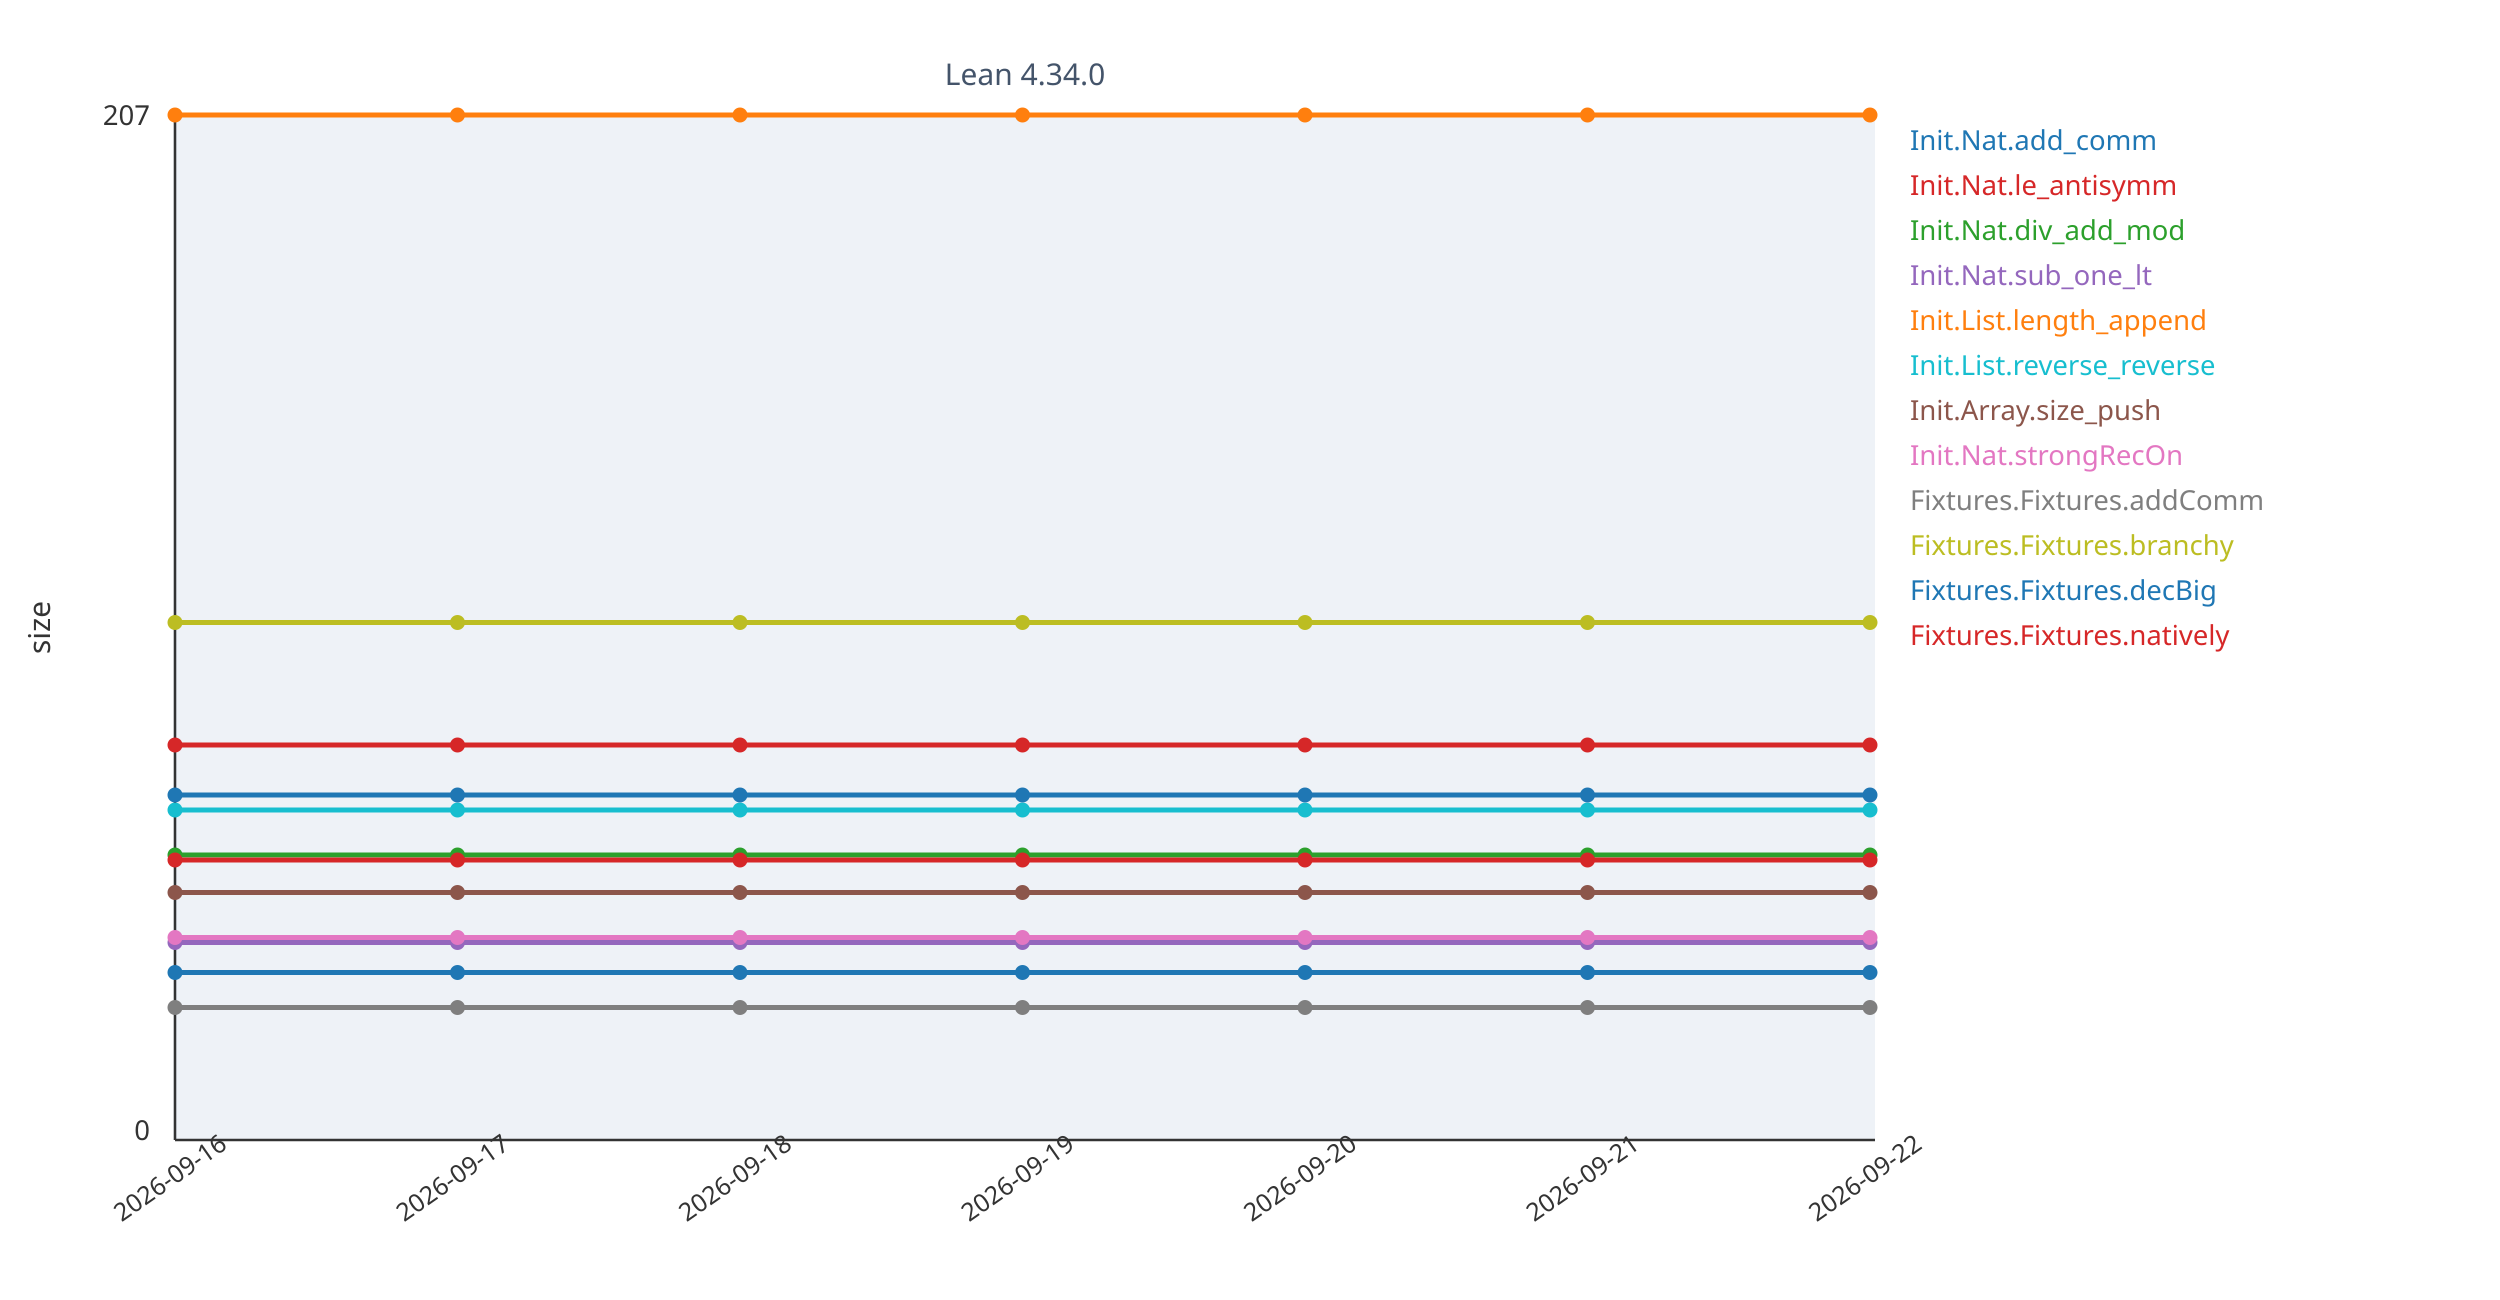
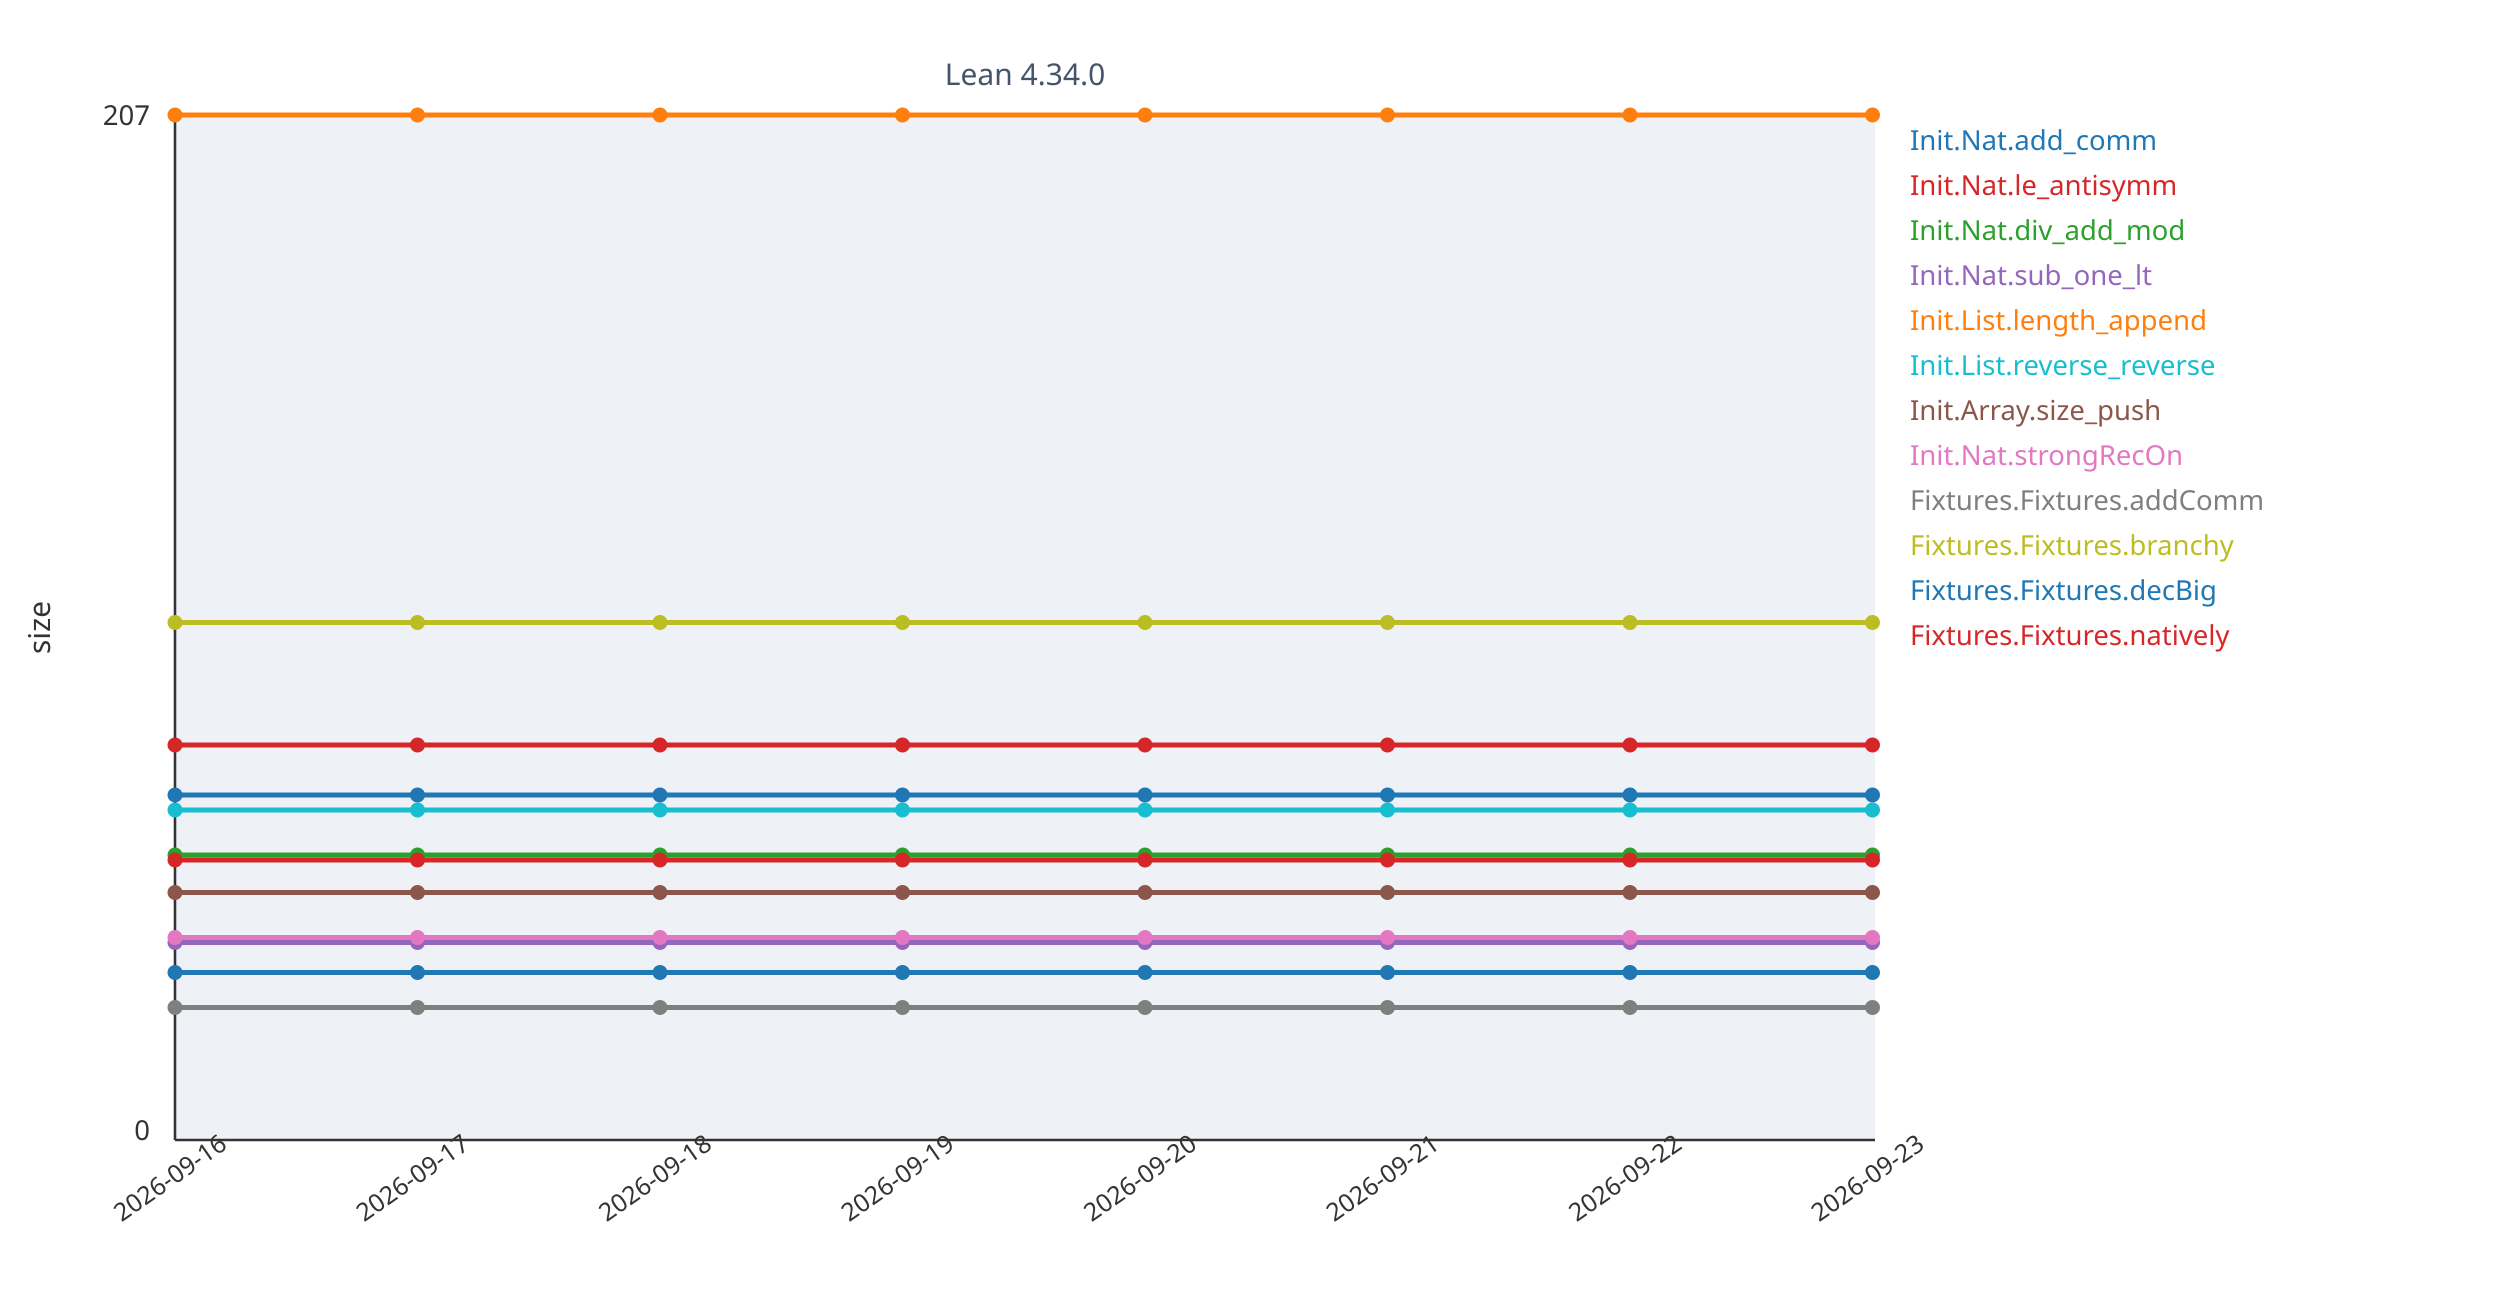
<svg xmlns="http://www.w3.org/2000/svg" viewBox="0 0 1000 520" width="1000" height="520" font-family="sans-serif">
  <rect width="1000" height="520" fill="#ffffff" />
  <rect x="70" y="46" width="680" height="410" fill="#eef2f7" />
  <line x1="70" y1="46" x2="70" y2="456" stroke="#c7d2de" stroke-width="1" />
  <text x="410" y="34" font-size="12" fill="#44546a" text-anchor="middle">Lean 4.34.0</text>
  <line x1="70" y1="456" x2="750" y2="456" stroke="#333" stroke-width="1" />
  <line x1="70" y1="46" x2="70" y2="456" stroke="#333" stroke-width="1" />
  <text x="60" y="50" font-size="11" fill="#333" text-anchor="end">207</text>
  <text x="60" y="456" font-size="11" fill="#333" text-anchor="end">0</text>
  <text x="20" y="251" font-size="12" fill="#333" transform="rotate(-90 20 251)" text-anchor="middle">size</text>
  <text x="70" y="474" font-size="10" fill="#333" text-anchor="middle" transform="rotate(-35 70 474)">2026-09-16</text>
-   <text x="183" y="474" font-size="10" fill="#333" text-anchor="middle" transform="rotate(-35 183 474)">2026-09-17</text>
-   <text x="296" y="474" font-size="10" fill="#333" text-anchor="middle" transform="rotate(-35 296 474)">2026-09-18</text>
-   <text x="409" y="474" font-size="10" fill="#333" text-anchor="middle" transform="rotate(-35 409 474)">2026-09-19</text>
-   <text x="522" y="474" font-size="10" fill="#333" text-anchor="middle" transform="rotate(-35 522 474)">2026-09-20</text>
-   <text x="635" y="474" font-size="10" fill="#333" text-anchor="middle" transform="rotate(-35 635 474)">2026-09-21</text>
-   <text x="748" y="474" font-size="10" fill="#333" text-anchor="middle" transform="rotate(-35 748 474)">2026-09-22</text>
-   <polyline fill="none" stroke="#1f77b4" stroke-width="2" points="70,389 183,389 296,389 409,389 522,389 635,389 748,389" />
+   <text x="167" y="474" font-size="10" fill="#333" text-anchor="middle" transform="rotate(-35 167 474)">2026-09-17</text>
+   <text x="264" y="474" font-size="10" fill="#333" text-anchor="middle" transform="rotate(-35 264 474)">2026-09-18</text>
+   <text x="361" y="474" font-size="10" fill="#333" text-anchor="middle" transform="rotate(-35 361 474)">2026-09-19</text>
+   <text x="458" y="474" font-size="10" fill="#333" text-anchor="middle" transform="rotate(-35 458 474)">2026-09-20</text>
+   <text x="555" y="474" font-size="10" fill="#333" text-anchor="middle" transform="rotate(-35 555 474)">2026-09-21</text>
+   <text x="652" y="474" font-size="10" fill="#333" text-anchor="middle" transform="rotate(-35 652 474)">2026-09-22</text>
+   <text x="749" y="474" font-size="10" fill="#333" text-anchor="middle" transform="rotate(-35 749 474)">2026-09-23</text>
+   <polyline fill="none" stroke="#1f77b4" stroke-width="2" points="70,389 167,389 264,389 361,389 458,389 555,389 652,389 749,389" />
  <circle cx="70" cy="389" r="3" fill="#1f77b4" />
-   <circle cx="183" cy="389" r="3" fill="#1f77b4" />
-   <circle cx="296" cy="389" r="3" fill="#1f77b4" />
-   <circle cx="409" cy="389" r="3" fill="#1f77b4" />
-   <circle cx="522" cy="389" r="3" fill="#1f77b4" />
-   <circle cx="635" cy="389" r="3" fill="#1f77b4" />
-   <circle cx="748" cy="389" r="3" fill="#1f77b4" />
+   <circle cx="167" cy="389" r="3" fill="#1f77b4" />
+   <circle cx="264" cy="389" r="3" fill="#1f77b4" />
+   <circle cx="361" cy="389" r="3" fill="#1f77b4" />
+   <circle cx="458" cy="389" r="3" fill="#1f77b4" />
+   <circle cx="555" cy="389" r="3" fill="#1f77b4" />
+   <circle cx="652" cy="389" r="3" fill="#1f77b4" />
+   <circle cx="749" cy="389" r="3" fill="#1f77b4" />
  <text x="764" y="60" font-size="11" fill="#1f77b4">Init.Nat.add_comm</text>
-   <polyline fill="none" stroke="#d62728" stroke-width="2" points="70,298 183,298 296,298 409,298 522,298 635,298 748,298" />
+   <polyline fill="none" stroke="#d62728" stroke-width="2" points="70,298 167,298 264,298 361,298 458,298 555,298 652,298 749,298" />
  <circle cx="70" cy="298" r="3" fill="#d62728" />
-   <circle cx="183" cy="298" r="3" fill="#d62728" />
-   <circle cx="296" cy="298" r="3" fill="#d62728" />
-   <circle cx="409" cy="298" r="3" fill="#d62728" />
-   <circle cx="522" cy="298" r="3" fill="#d62728" />
-   <circle cx="635" cy="298" r="3" fill="#d62728" />
-   <circle cx="748" cy="298" r="3" fill="#d62728" />
+   <circle cx="167" cy="298" r="3" fill="#d62728" />
+   <circle cx="264" cy="298" r="3" fill="#d62728" />
+   <circle cx="361" cy="298" r="3" fill="#d62728" />
+   <circle cx="458" cy="298" r="3" fill="#d62728" />
+   <circle cx="555" cy="298" r="3" fill="#d62728" />
+   <circle cx="652" cy="298" r="3" fill="#d62728" />
+   <circle cx="749" cy="298" r="3" fill="#d62728" />
  <text x="764" y="78" font-size="11" fill="#d62728">Init.Nat.le_antisymm</text>
-   <polyline fill="none" stroke="#2ca02c" stroke-width="2" points="70,342 183,342 296,342 409,342 522,342 635,342 748,342" />
+   <polyline fill="none" stroke="#2ca02c" stroke-width="2" points="70,342 167,342 264,342 361,342 458,342 555,342 652,342 749,342" />
  <circle cx="70" cy="342" r="3" fill="#2ca02c" />
-   <circle cx="183" cy="342" r="3" fill="#2ca02c" />
-   <circle cx="296" cy="342" r="3" fill="#2ca02c" />
-   <circle cx="409" cy="342" r="3" fill="#2ca02c" />
-   <circle cx="522" cy="342" r="3" fill="#2ca02c" />
-   <circle cx="635" cy="342" r="3" fill="#2ca02c" />
-   <circle cx="748" cy="342" r="3" fill="#2ca02c" />
+   <circle cx="167" cy="342" r="3" fill="#2ca02c" />
+   <circle cx="264" cy="342" r="3" fill="#2ca02c" />
+   <circle cx="361" cy="342" r="3" fill="#2ca02c" />
+   <circle cx="458" cy="342" r="3" fill="#2ca02c" />
+   <circle cx="555" cy="342" r="3" fill="#2ca02c" />
+   <circle cx="652" cy="342" r="3" fill="#2ca02c" />
+   <circle cx="749" cy="342" r="3" fill="#2ca02c" />
  <text x="764" y="96" font-size="11" fill="#2ca02c">Init.Nat.div_add_mod</text>
-   <polyline fill="none" stroke="#9467bd" stroke-width="2" points="70,377 183,377 296,377 409,377 522,377 635,377 748,377" />
+   <polyline fill="none" stroke="#9467bd" stroke-width="2" points="70,377 167,377 264,377 361,377 458,377 555,377 652,377 749,377" />
  <circle cx="70" cy="377" r="3" fill="#9467bd" />
-   <circle cx="183" cy="377" r="3" fill="#9467bd" />
-   <circle cx="296" cy="377" r="3" fill="#9467bd" />
-   <circle cx="409" cy="377" r="3" fill="#9467bd" />
-   <circle cx="522" cy="377" r="3" fill="#9467bd" />
-   <circle cx="635" cy="377" r="3" fill="#9467bd" />
-   <circle cx="748" cy="377" r="3" fill="#9467bd" />
+   <circle cx="167" cy="377" r="3" fill="#9467bd" />
+   <circle cx="264" cy="377" r="3" fill="#9467bd" />
+   <circle cx="361" cy="377" r="3" fill="#9467bd" />
+   <circle cx="458" cy="377" r="3" fill="#9467bd" />
+   <circle cx="555" cy="377" r="3" fill="#9467bd" />
+   <circle cx="652" cy="377" r="3" fill="#9467bd" />
+   <circle cx="749" cy="377" r="3" fill="#9467bd" />
  <text x="764" y="114" font-size="11" fill="#9467bd">Init.Nat.sub_one_lt</text>
-   <polyline fill="none" stroke="#ff7f0e" stroke-width="2" points="70,46 183,46 296,46 409,46 522,46 635,46 748,46" />
+   <polyline fill="none" stroke="#ff7f0e" stroke-width="2" points="70,46 167,46 264,46 361,46 458,46 555,46 652,46 749,46" />
  <circle cx="70" cy="46" r="3" fill="#ff7f0e" />
-   <circle cx="183" cy="46" r="3" fill="#ff7f0e" />
-   <circle cx="296" cy="46" r="3" fill="#ff7f0e" />
-   <circle cx="409" cy="46" r="3" fill="#ff7f0e" />
-   <circle cx="522" cy="46" r="3" fill="#ff7f0e" />
-   <circle cx="635" cy="46" r="3" fill="#ff7f0e" />
-   <circle cx="748" cy="46" r="3" fill="#ff7f0e" />
+   <circle cx="167" cy="46" r="3" fill="#ff7f0e" />
+   <circle cx="264" cy="46" r="3" fill="#ff7f0e" />
+   <circle cx="361" cy="46" r="3" fill="#ff7f0e" />
+   <circle cx="458" cy="46" r="3" fill="#ff7f0e" />
+   <circle cx="555" cy="46" r="3" fill="#ff7f0e" />
+   <circle cx="652" cy="46" r="3" fill="#ff7f0e" />
+   <circle cx="749" cy="46" r="3" fill="#ff7f0e" />
  <text x="764" y="132" font-size="11" fill="#ff7f0e">Init.List.length_append</text>
-   <polyline fill="none" stroke="#17becf" stroke-width="2" points="70,324 183,324 296,324 409,324 522,324 635,324 748,324" />
+   <polyline fill="none" stroke="#17becf" stroke-width="2" points="70,324 167,324 264,324 361,324 458,324 555,324 652,324 749,324" />
  <circle cx="70" cy="324" r="3" fill="#17becf" />
-   <circle cx="183" cy="324" r="3" fill="#17becf" />
-   <circle cx="296" cy="324" r="3" fill="#17becf" />
-   <circle cx="409" cy="324" r="3" fill="#17becf" />
-   <circle cx="522" cy="324" r="3" fill="#17becf" />
-   <circle cx="635" cy="324" r="3" fill="#17becf" />
-   <circle cx="748" cy="324" r="3" fill="#17becf" />
+   <circle cx="167" cy="324" r="3" fill="#17becf" />
+   <circle cx="264" cy="324" r="3" fill="#17becf" />
+   <circle cx="361" cy="324" r="3" fill="#17becf" />
+   <circle cx="458" cy="324" r="3" fill="#17becf" />
+   <circle cx="555" cy="324" r="3" fill="#17becf" />
+   <circle cx="652" cy="324" r="3" fill="#17becf" />
+   <circle cx="749" cy="324" r="3" fill="#17becf" />
  <text x="764" y="150" font-size="11" fill="#17becf">Init.List.reverse_reverse</text>
-   <polyline fill="none" stroke="#8c564b" stroke-width="2" points="70,357 183,357 296,357 409,357 522,357 635,357 748,357" />
+   <polyline fill="none" stroke="#8c564b" stroke-width="2" points="70,357 167,357 264,357 361,357 458,357 555,357 652,357 749,357" />
  <circle cx="70" cy="357" r="3" fill="#8c564b" />
-   <circle cx="183" cy="357" r="3" fill="#8c564b" />
-   <circle cx="296" cy="357" r="3" fill="#8c564b" />
-   <circle cx="409" cy="357" r="3" fill="#8c564b" />
-   <circle cx="522" cy="357" r="3" fill="#8c564b" />
-   <circle cx="635" cy="357" r="3" fill="#8c564b" />
-   <circle cx="748" cy="357" r="3" fill="#8c564b" />
+   <circle cx="167" cy="357" r="3" fill="#8c564b" />
+   <circle cx="264" cy="357" r="3" fill="#8c564b" />
+   <circle cx="361" cy="357" r="3" fill="#8c564b" />
+   <circle cx="458" cy="357" r="3" fill="#8c564b" />
+   <circle cx="555" cy="357" r="3" fill="#8c564b" />
+   <circle cx="652" cy="357" r="3" fill="#8c564b" />
+   <circle cx="749" cy="357" r="3" fill="#8c564b" />
  <text x="764" y="168" font-size="11" fill="#8c564b">Init.Array.size_push</text>
-   <polyline fill="none" stroke="#e377c2" stroke-width="2" points="70,375 183,375 296,375 409,375 522,375 635,375 748,375" />
+   <polyline fill="none" stroke="#e377c2" stroke-width="2" points="70,375 167,375 264,375 361,375 458,375 555,375 652,375 749,375" />
  <circle cx="70" cy="375" r="3" fill="#e377c2" />
-   <circle cx="183" cy="375" r="3" fill="#e377c2" />
-   <circle cx="296" cy="375" r="3" fill="#e377c2" />
-   <circle cx="409" cy="375" r="3" fill="#e377c2" />
-   <circle cx="522" cy="375" r="3" fill="#e377c2" />
-   <circle cx="635" cy="375" r="3" fill="#e377c2" />
-   <circle cx="748" cy="375" r="3" fill="#e377c2" />
+   <circle cx="167" cy="375" r="3" fill="#e377c2" />
+   <circle cx="264" cy="375" r="3" fill="#e377c2" />
+   <circle cx="361" cy="375" r="3" fill="#e377c2" />
+   <circle cx="458" cy="375" r="3" fill="#e377c2" />
+   <circle cx="555" cy="375" r="3" fill="#e377c2" />
+   <circle cx="652" cy="375" r="3" fill="#e377c2" />
+   <circle cx="749" cy="375" r="3" fill="#e377c2" />
  <text x="764" y="186" font-size="11" fill="#e377c2">Init.Nat.strongRecOn</text>
-   <polyline fill="none" stroke="#7f7f7f" stroke-width="2" points="70,403 183,403 296,403 409,403 522,403 635,403 748,403" />
+   <polyline fill="none" stroke="#7f7f7f" stroke-width="2" points="70,403 167,403 264,403 361,403 458,403 555,403 652,403 749,403" />
  <circle cx="70" cy="403" r="3" fill="#7f7f7f" />
-   <circle cx="183" cy="403" r="3" fill="#7f7f7f" />
-   <circle cx="296" cy="403" r="3" fill="#7f7f7f" />
-   <circle cx="409" cy="403" r="3" fill="#7f7f7f" />
-   <circle cx="522" cy="403" r="3" fill="#7f7f7f" />
-   <circle cx="635" cy="403" r="3" fill="#7f7f7f" />
-   <circle cx="748" cy="403" r="3" fill="#7f7f7f" />
+   <circle cx="167" cy="403" r="3" fill="#7f7f7f" />
+   <circle cx="264" cy="403" r="3" fill="#7f7f7f" />
+   <circle cx="361" cy="403" r="3" fill="#7f7f7f" />
+   <circle cx="458" cy="403" r="3" fill="#7f7f7f" />
+   <circle cx="555" cy="403" r="3" fill="#7f7f7f" />
+   <circle cx="652" cy="403" r="3" fill="#7f7f7f" />
+   <circle cx="749" cy="403" r="3" fill="#7f7f7f" />
  <text x="764" y="204" font-size="11" fill="#7f7f7f">Fixtures.Fixtures.addComm</text>
-   <polyline fill="none" stroke="#bcbd22" stroke-width="2" points="70,249 183,249 296,249 409,249 522,249 635,249 748,249" />
+   <polyline fill="none" stroke="#bcbd22" stroke-width="2" points="70,249 167,249 264,249 361,249 458,249 555,249 652,249 749,249" />
  <circle cx="70" cy="249" r="3" fill="#bcbd22" />
-   <circle cx="183" cy="249" r="3" fill="#bcbd22" />
-   <circle cx="296" cy="249" r="3" fill="#bcbd22" />
-   <circle cx="409" cy="249" r="3" fill="#bcbd22" />
-   <circle cx="522" cy="249" r="3" fill="#bcbd22" />
-   <circle cx="635" cy="249" r="3" fill="#bcbd22" />
-   <circle cx="748" cy="249" r="3" fill="#bcbd22" />
+   <circle cx="167" cy="249" r="3" fill="#bcbd22" />
+   <circle cx="264" cy="249" r="3" fill="#bcbd22" />
+   <circle cx="361" cy="249" r="3" fill="#bcbd22" />
+   <circle cx="458" cy="249" r="3" fill="#bcbd22" />
+   <circle cx="555" cy="249" r="3" fill="#bcbd22" />
+   <circle cx="652" cy="249" r="3" fill="#bcbd22" />
+   <circle cx="749" cy="249" r="3" fill="#bcbd22" />
  <text x="764" y="222" font-size="11" fill="#bcbd22">Fixtures.Fixtures.branchy</text>
-   <polyline fill="none" stroke="#1f77b4" stroke-width="2" points="70,318 183,318 296,318 409,318 522,318 635,318 748,318" />
+   <polyline fill="none" stroke="#1f77b4" stroke-width="2" points="70,318 167,318 264,318 361,318 458,318 555,318 652,318 749,318" />
  <circle cx="70" cy="318" r="3" fill="#1f77b4" />
-   <circle cx="183" cy="318" r="3" fill="#1f77b4" />
-   <circle cx="296" cy="318" r="3" fill="#1f77b4" />
-   <circle cx="409" cy="318" r="3" fill="#1f77b4" />
-   <circle cx="522" cy="318" r="3" fill="#1f77b4" />
-   <circle cx="635" cy="318" r="3" fill="#1f77b4" />
-   <circle cx="748" cy="318" r="3" fill="#1f77b4" />
+   <circle cx="167" cy="318" r="3" fill="#1f77b4" />
+   <circle cx="264" cy="318" r="3" fill="#1f77b4" />
+   <circle cx="361" cy="318" r="3" fill="#1f77b4" />
+   <circle cx="458" cy="318" r="3" fill="#1f77b4" />
+   <circle cx="555" cy="318" r="3" fill="#1f77b4" />
+   <circle cx="652" cy="318" r="3" fill="#1f77b4" />
+   <circle cx="749" cy="318" r="3" fill="#1f77b4" />
  <text x="764" y="240" font-size="11" fill="#1f77b4">Fixtures.Fixtures.decBig</text>
-   <polyline fill="none" stroke="#d62728" stroke-width="2" points="70,344 183,344 296,344 409,344 522,344 635,344 748,344" />
+   <polyline fill="none" stroke="#d62728" stroke-width="2" points="70,344 167,344 264,344 361,344 458,344 555,344 652,344 749,344" />
  <circle cx="70" cy="344" r="3" fill="#d62728" />
-   <circle cx="183" cy="344" r="3" fill="#d62728" />
-   <circle cx="296" cy="344" r="3" fill="#d62728" />
-   <circle cx="409" cy="344" r="3" fill="#d62728" />
-   <circle cx="522" cy="344" r="3" fill="#d62728" />
-   <circle cx="635" cy="344" r="3" fill="#d62728" />
-   <circle cx="748" cy="344" r="3" fill="#d62728" />
+   <circle cx="167" cy="344" r="3" fill="#d62728" />
+   <circle cx="264" cy="344" r="3" fill="#d62728" />
+   <circle cx="361" cy="344" r="3" fill="#d62728" />
+   <circle cx="458" cy="344" r="3" fill="#d62728" />
+   <circle cx="555" cy="344" r="3" fill="#d62728" />
+   <circle cx="652" cy="344" r="3" fill="#d62728" />
+   <circle cx="749" cy="344" r="3" fill="#d62728" />
  <text x="764" y="258" font-size="11" fill="#d62728">Fixtures.Fixtures.natively</text>
</svg>
